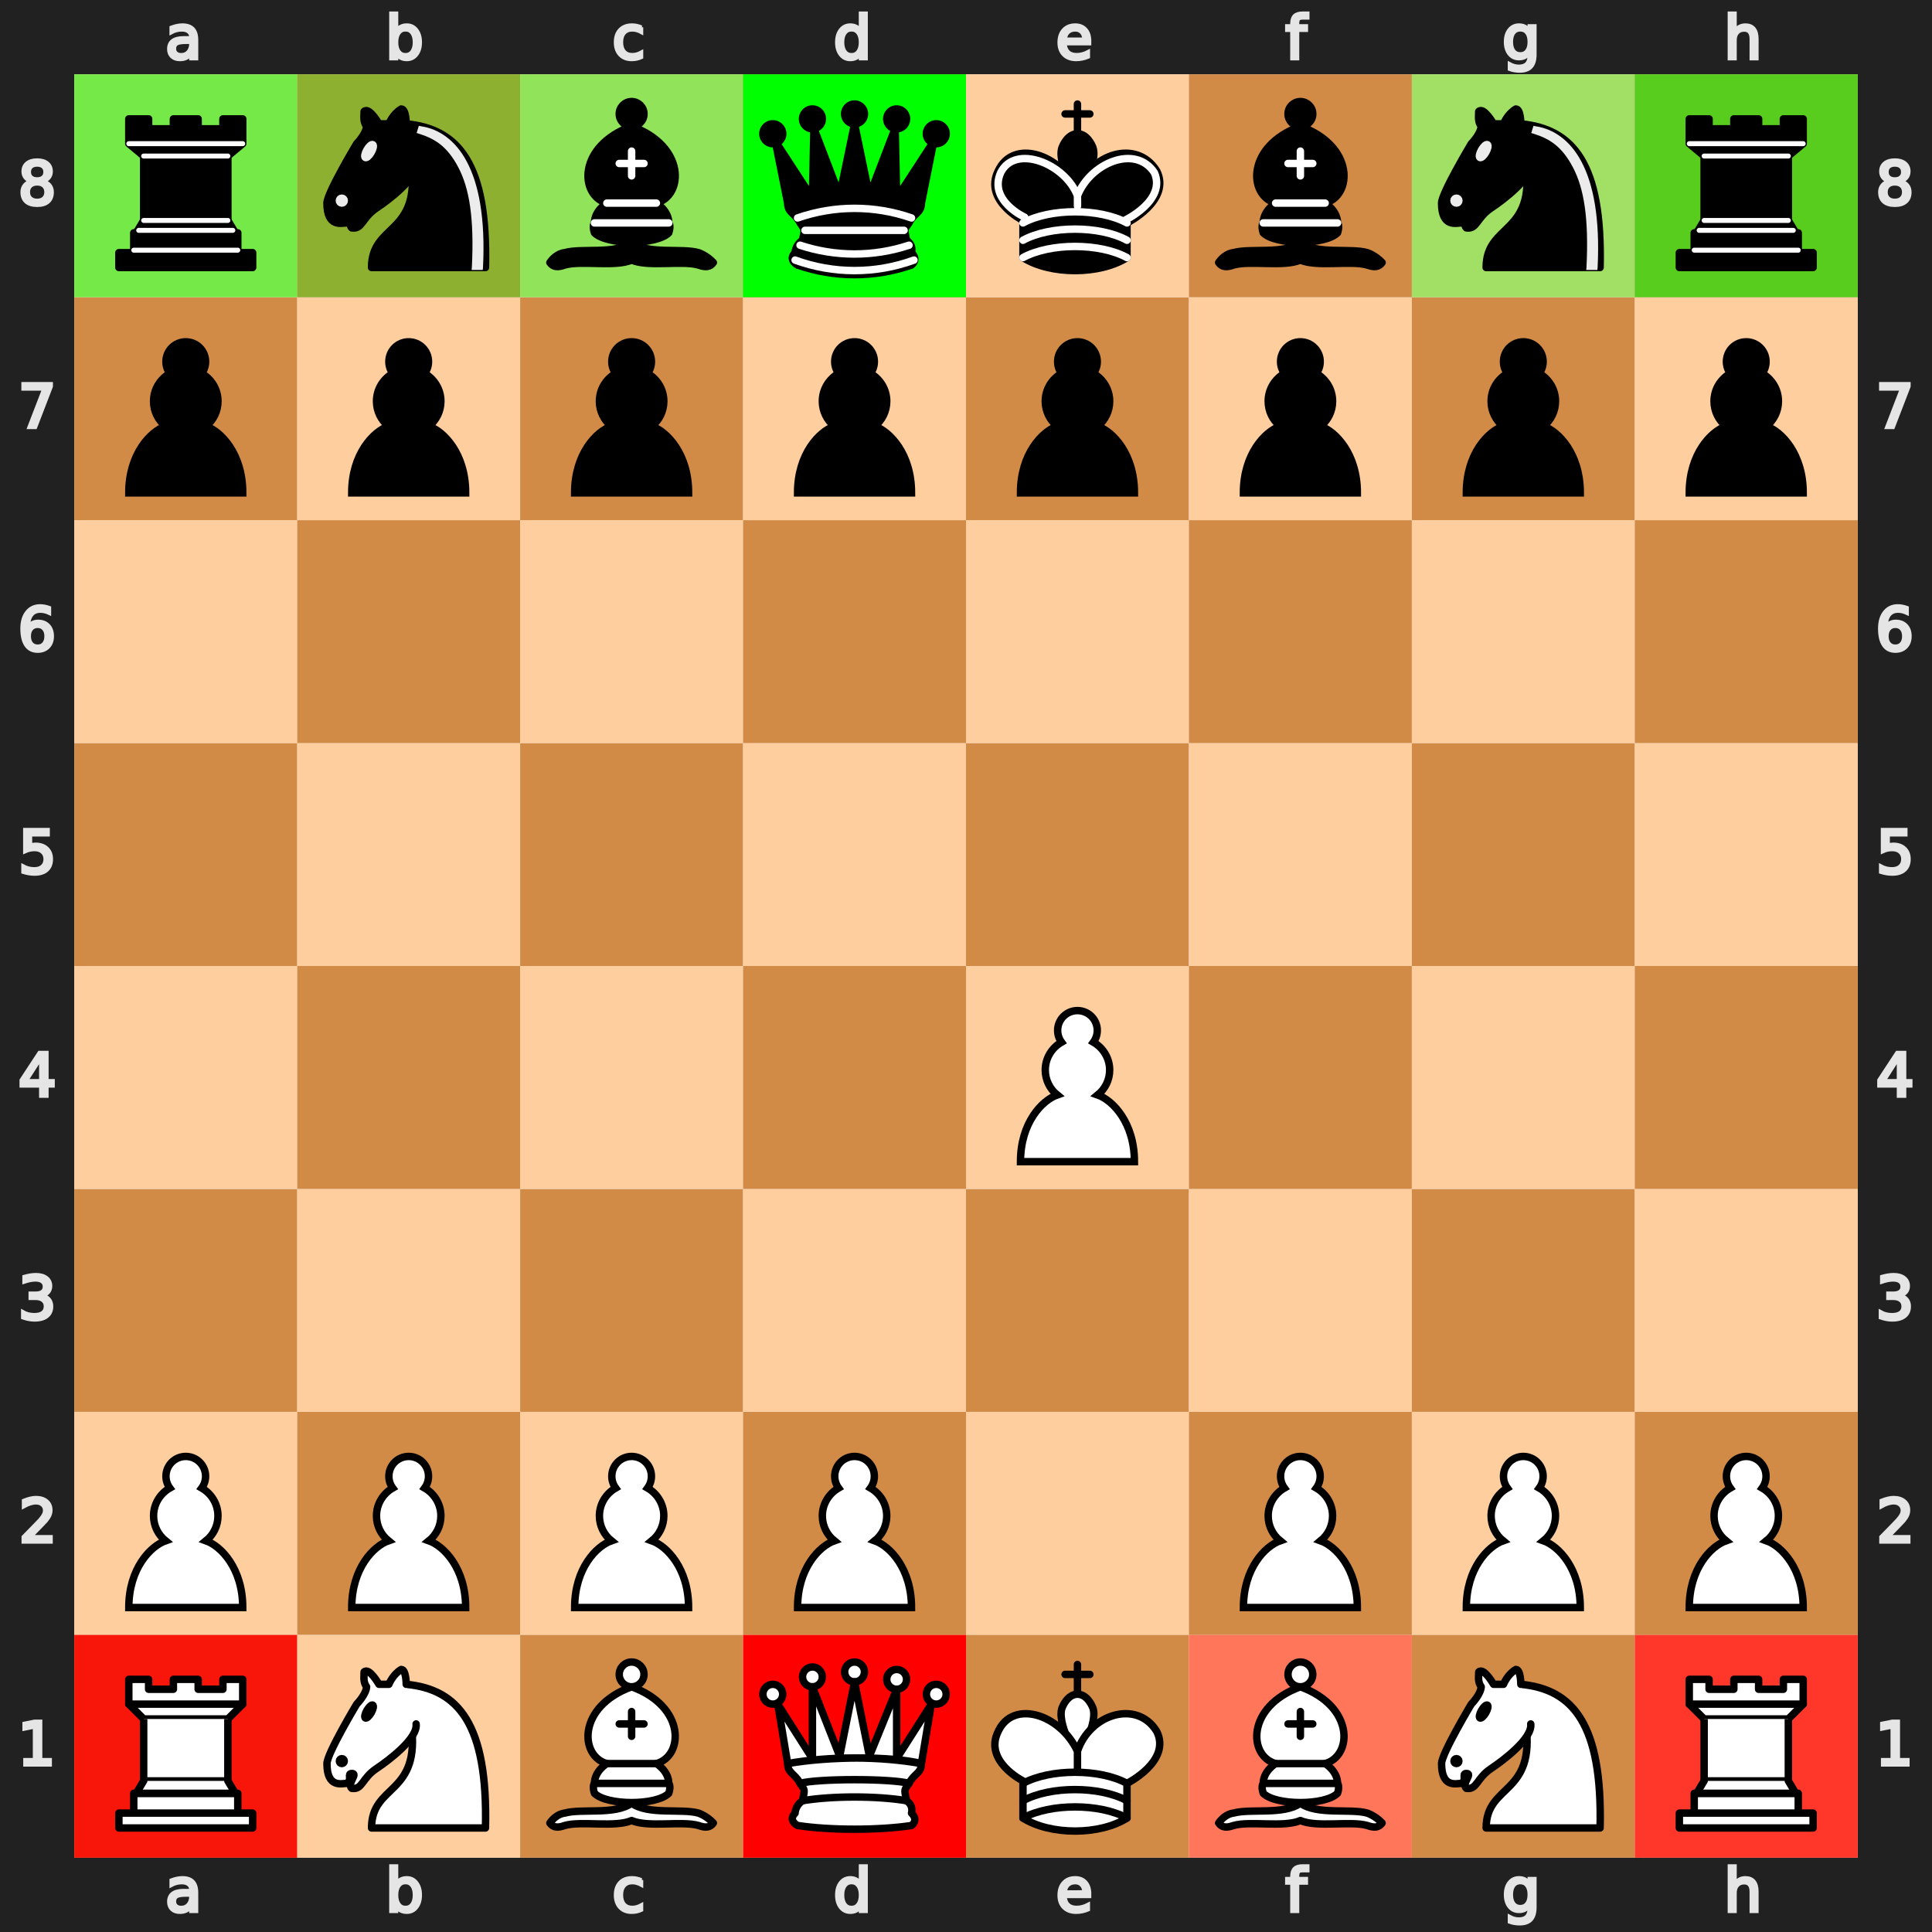
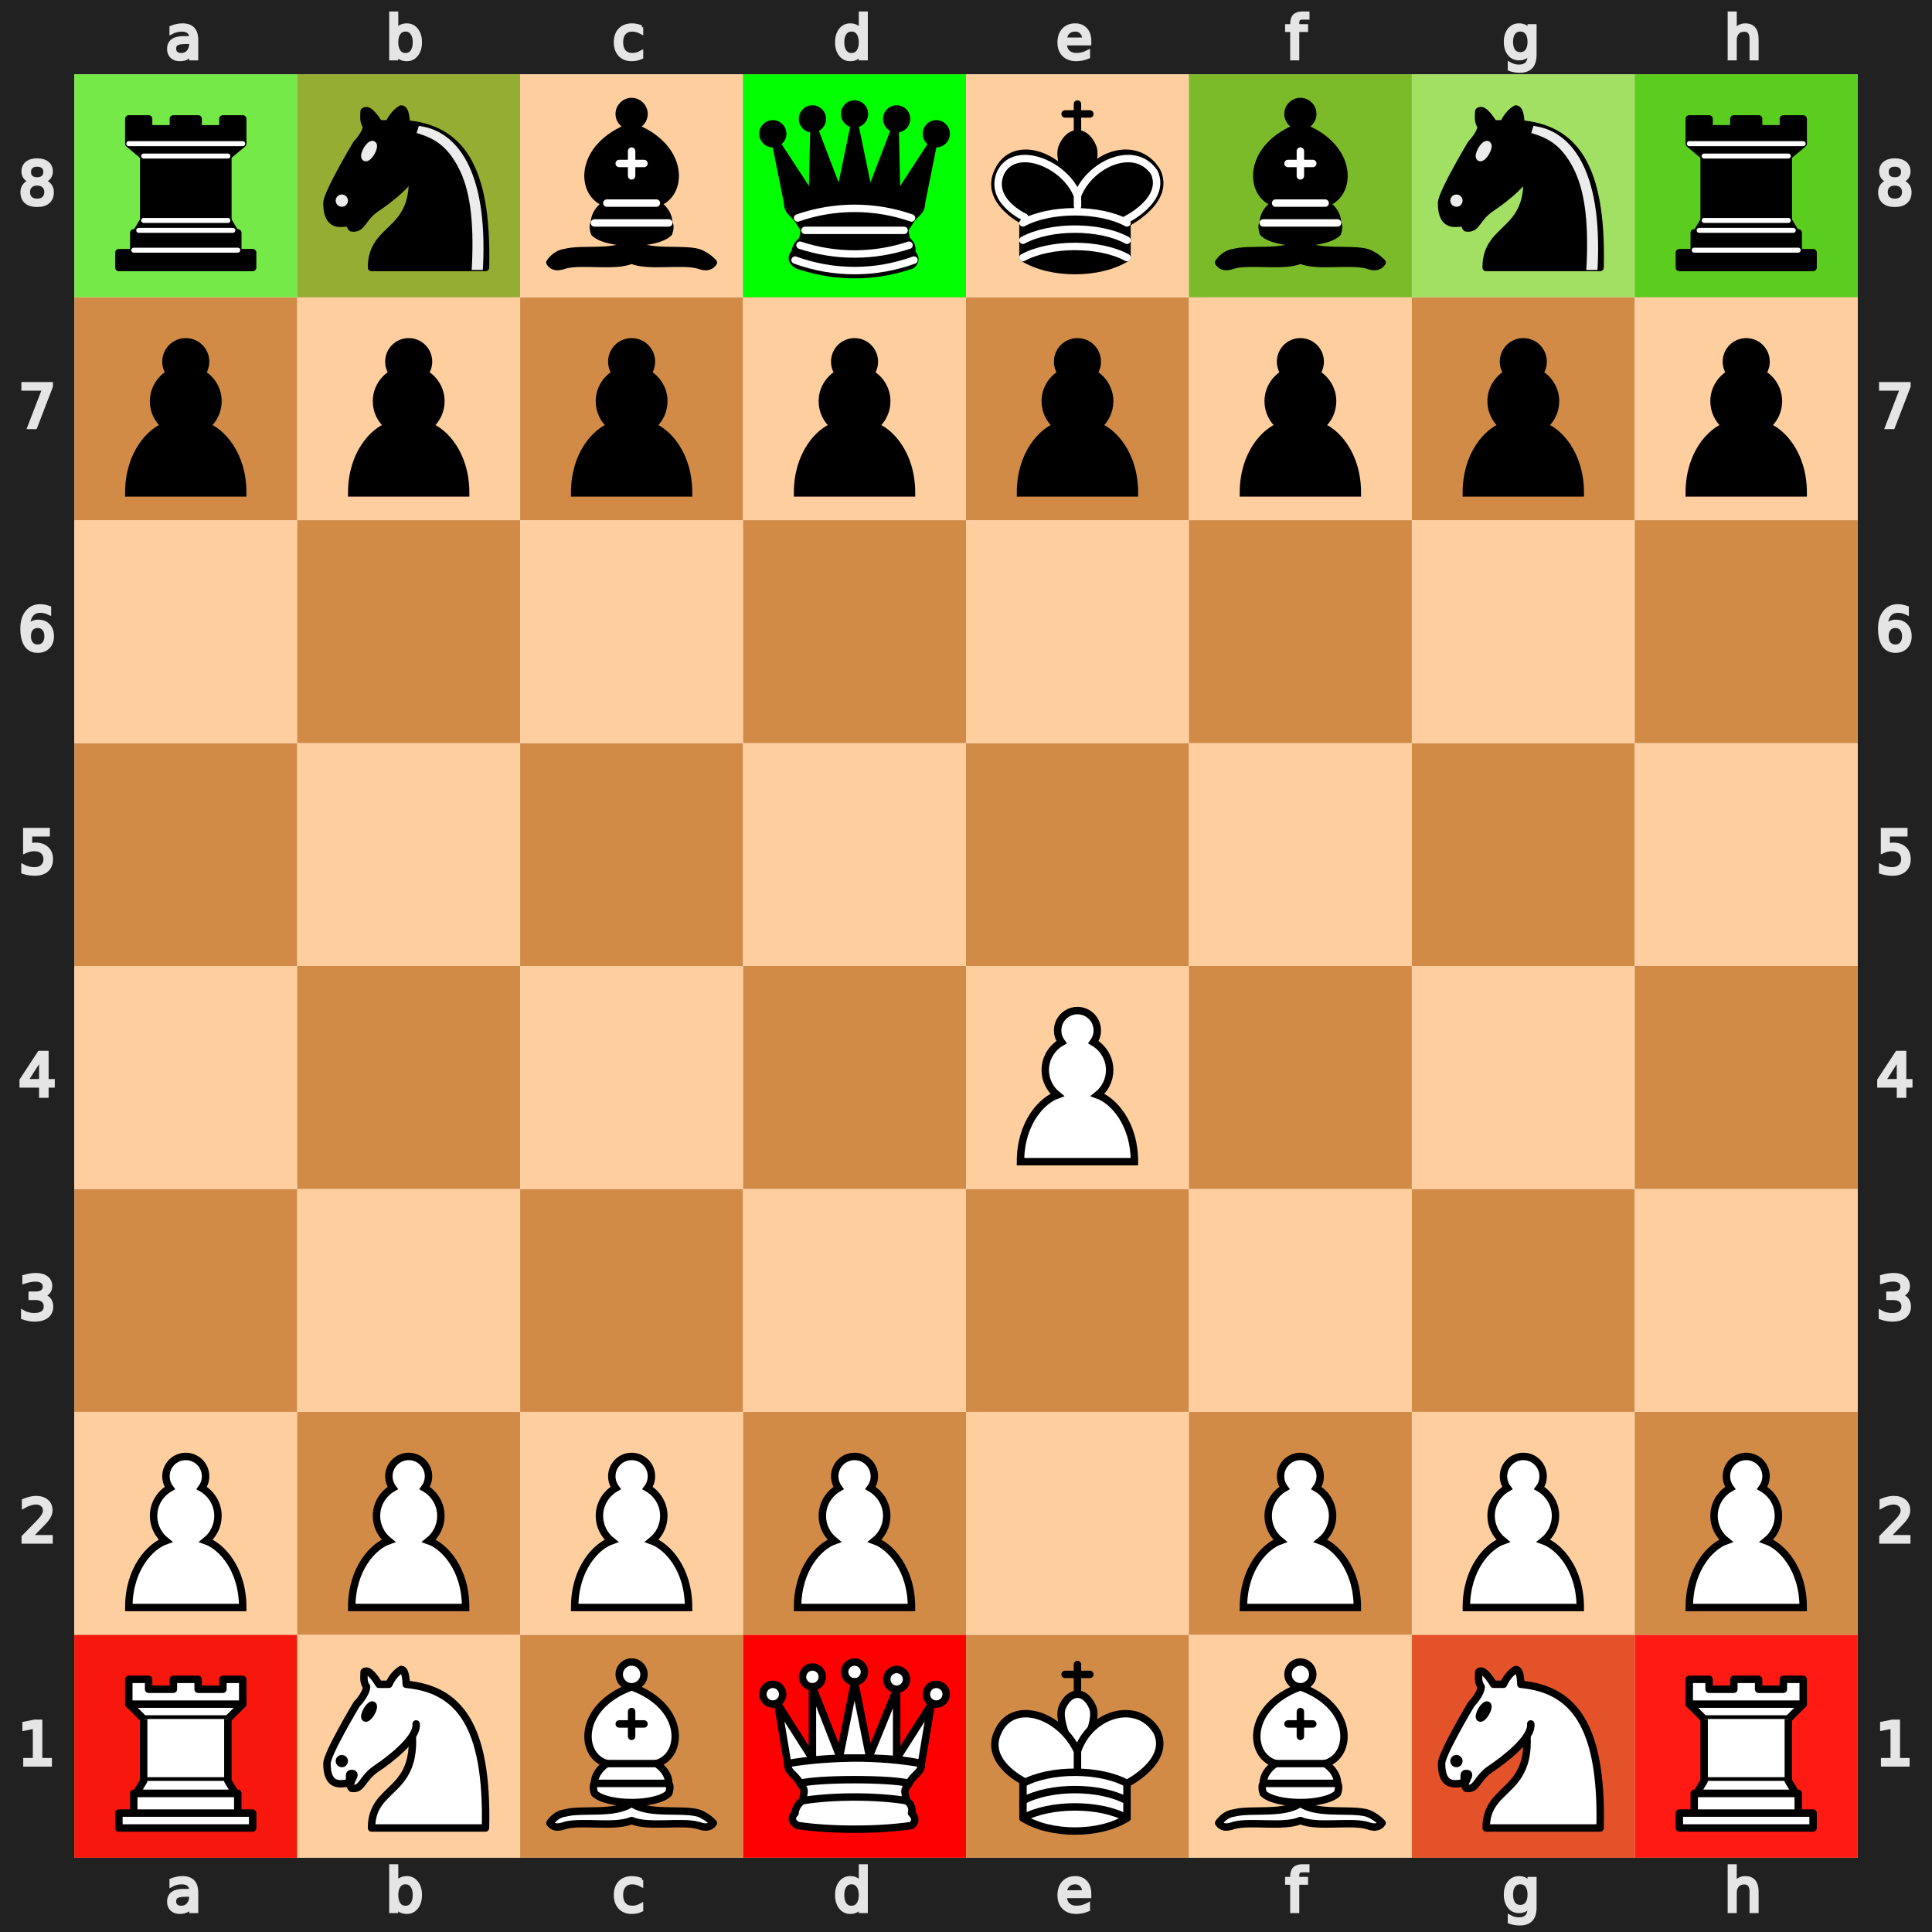
<svg xmlns="http://www.w3.org/2000/svg" xmlns:xlink="http://www.w3.org/1999/xlink" viewBox="0 0 390 390">
  <defs>
    <g id="white-pawn" class="white pawn">
      <path d="M22.5 9c-2.21 0-4 1.79-4 4 0 .89.29 1.71.78 2.38C17.33 16.5 16 18.59 16 21c0 2.03.94 3.84 2.41 5.03-3 1.06-7.41 5.55-7.41 13.47h23c0-7.92-4.41-12.41-7.41-13.47 1.47-1.19 2.41-3 2.41-5.03 0-2.41-1.33-4.5-3.28-5.62.49-.67.78-1.49.78-2.38 0-2.21-1.79-4-4-4z" fill="#fff" stroke="#000" stroke-width="1.5" stroke-linecap="round" />
    </g>
    <g id="white-knight" class="white knight" fill="none" fill-rule="evenodd" stroke="#000" stroke-width="1.5" stroke-linecap="round" stroke-linejoin="round">
      <path d="M 22,10 C 32.5,11 38.5,18 38,39 L 15,39 C 15,30 25,32.5 23,18" style="fill:#ffffff; stroke:#000000;" />
      <path d="M 24,18 C 24.38,20.91 18.45,25.37 16,27 C 13,29 13.18,31.34 11,31 C 9.958,30.06 12.41,27.96 11,28 C 10,28 11.19,29.23 10,30 C 9,30 5.997,31 6,26 C 6,24 12,14 12,14 C 12,14 13.89,12.1 14,10.5 C 13.27,9.506 13.5,8.5 13.5,7.5 C 14.5,6.5 16.5,10 16.5,10 L 18.5,10 C 18.5,10 19.28,8.008 21,7 C 22,7 22,10 22,10" style="fill:#ffffff; stroke:#000000;" />
      <path d="M 9.5 25.5 A 0.5 0.5 0 1 1 8.5,25.5 A 0.5 0.5 0 1 1 9.5 25.5 z" style="fill:#000000; stroke:#000000;" />
      <path d="M 15 15.5 A 0.5 1.5 0 1 1 14,15.5 A 0.5 1.5 0 1 1 15 15.5 z" transform="matrix(0.866,0.5,-0.5,0.866,9.693,-5.173)" style="fill:#000000; stroke:#000000;" />
    </g>
    <g id="white-bishop" class="white bishop" fill="none" fill-rule="evenodd" stroke="#000" stroke-width="1.5" stroke-linecap="round" stroke-linejoin="round">
      <g fill="#fff" stroke-linecap="butt">
        <path d="M9 36c3.39-.97 10.11.43 13.5-2 3.39 2.43 10.11 1.03 13.5 2 0 0 1.65.54 3 2-.68.97-1.65.99-3 .5-3.39-.97-10.11.46-13.5-1-3.39 1.46-10.11.03-13.5 1-1.354.49-2.323.47-3-.5 1.354-1.94 3-2 3-2zM15 32c2.5 2.5 12.5 2.5 15 0 .5-1.5 0-2 0-2 0-2.5-2.5-4-2.5-4 5.5-1.5 6-11.5-5-15.5-11 4-10.5 14-5 15.5 0 0-2.5 1.5-2.5 4 0 0-.5.5 0 2zM25 8a2.5 2.5 0 1 1-5 0 2.5 2.5 0 1 1 5 0z" />
      </g>
      <path d="M17.5 26h10M15 30h15m-7.5-14.5v5M20 18h5" stroke-linejoin="miter" />
    </g>
    <g id="white-rook" class="white rook" fill="#fff" fill-rule="evenodd" stroke="#000" stroke-width="1.5" stroke-linecap="round" stroke-linejoin="round">
      <path d="M9 39h27v-3H9v3zM12 36v-4h21v4H12zM11 14V9h4v2h5V9h5v2h5V9h4v5" stroke-linecap="butt" />
      <path d="M34 14l-3 3H14l-3-3" />
      <path d="M31 17v12.5H14V17" stroke-linecap="butt" stroke-linejoin="miter" />
      <path d="M31 29.5l1.5 2.5h-20l1.5-2.5" />
      <path d="M11 14h23" fill="none" stroke-linejoin="miter" />
    </g>
    <g id="white-queen" class="white queen" fill="#fff" fill-rule="evenodd" stroke="#000" stroke-width="1.5" stroke-linecap="round" stroke-linejoin="round">
      <path d="M8 12a2 2 0 1 1-4 0 2 2 0 1 1 4 0zM24.5 7.5a2 2 0 1 1-4 0 2 2 0 1 1 4 0zM41 12a2 2 0 1 1-4 0 2 2 0 1 1 4 0zM16 8.5a2 2 0 1 1-4 0 2 2 0 1 1 4 0zM33 9a2 2 0 1 1-4 0 2 2 0 1 1 4 0z" />
      <path d="M9 26c8.5-1.5 21-1.5 27 0l2-12-7 11V11l-5.5 13.5-3-15-3 15-5.5-14V25L7 14l2 12zM9 26c0 2 1.5 2 2.5 4 1 1.5 1 1 .5 3.5-1.5 1-1.5 2.5-1.5 2.5-1.5 1.5.5 2.5.5 2.5 6.5 1 16.5 1 23 0 0 0 1.5-1 0-2.5 0 0 .5-1.5-1-2.5-.5-2.5-.5-2 .5-3.5 1-2 2.5-2 2.5-4-8.5-1.5-18.5-1.5-27 0z" stroke-linecap="butt" />
      <path d="M11.5 30c3.5-1 18.5-1 22 0M12 33.5c6-1 15-1 21 0" fill="none" />
    </g>
    <g id="white-king" class="white king" fill="none" fill-rule="evenodd" stroke="#000" stroke-width="1.5" stroke-linecap="round" stroke-linejoin="round">
      <path d="M22.5 11.63V6M20 8h5" stroke-linejoin="miter" />
      <path d="M22.5 25s4.5-7.5 3-10.5c0 0-1-2.5-3-2.5s-3 2.5-3 2.5c-1.5 3 3 10.5 3 10.5" fill="#fff" stroke-linecap="butt" stroke-linejoin="miter" />
      <path d="M11.5 37c5.5 3.5 15.5 3.5 21 0v-7s9-4.5 6-10.5c-4-6.5-13.5-3.5-16 4V27v-3.5c-3.5-7.5-13-10.5-16-4-3 6 5 10 5 10V37z" fill="#fff" />
      <path d="M11.5 30c5.5-3 15.5-3 21 0m-21 3.5c5.5-3 15.5-3 21 0m-21 3.5c5.5-3 15.5-3 21 0" />
    </g>
    <g id="black-pawn" class="black pawn">
      <path d="M22.5 9c-2.21 0-4 1.79-4 4 0 .89.29 1.71.78 2.38C17.33 16.5 16 18.59 16 21c0 2.03.94 3.84 2.41 5.03-3 1.06-7.41 5.55-7.41 13.47h23c0-7.92-4.41-12.41-7.41-13.47 1.47-1.19 2.41-3 2.41-5.03 0-2.41-1.33-4.5-3.28-5.62.49-.67.78-1.49.78-2.38 0-2.21-1.79-4-4-4z" fill="#000" stroke="#000" stroke-width="1.5" stroke-linecap="round" />
    </g>
    <g id="black-knight" class="black knight" fill="none" fill-rule="evenodd" stroke="#000" stroke-width="1.5" stroke-linecap="round" stroke-linejoin="round">
      <path d="M 22,10 C 32.5,11 38.5,18 38,39 L 15,39 C 15,30 25,32.5 23,18" style="fill:#000000; stroke:#000000;" />
      <path d="M 24,18 C 24.38,20.91 18.45,25.37 16,27 C 13,29 13.18,31.34 11,31 C 9.958,30.06 12.41,27.96 11,28 C 10,28 11.19,29.23 10,30 C 9,30 5.997,31 6,26 C 6,24 12,14 12,14 C 12,14 13.89,12.1 14,10.5 C 13.27,9.506 13.5,8.5 13.5,7.5 C 14.5,6.5 16.5,10 16.5,10 L 18.5,10 C 18.5,10 19.28,8.008 21,7 C 22,7 22,10 22,10" style="fill:#000000; stroke:#000000;" />
      <path d="M 9.5 25.5 A 0.5 0.5 0 1 1 8.5,25.5 A 0.5 0.5 0 1 1 9.5 25.5 z" style="fill:#ececec; stroke:#ececec;" />
      <path d="M 15 15.5 A 0.5 1.5 0 1 1 14,15.5 A 0.5 1.5 0 1 1 15 15.5 z" transform="matrix(0.866,0.5,-0.5,0.866,9.693,-5.173)" style="fill:#ececec; stroke:#ececec;" />
      <path d="M 24.55,10.4 L 24.1,11.85 L 24.6,12 C 27.75,13 30.25,14.49 32.5,18.75 C 34.75,23.01 35.75,29.06 35.25,39 L 35.2,39.5 L 37.45,39.5 L 37.5,39 C 38,28.94 36.62,22.15 34.25,17.66 C 31.88,13.17 28.46,11.02 25.06,10.5 L 24.55,10.4 z " style="fill:#ececec; stroke:none;" />
    </g>
    <g id="black-bishop" class="black bishop" fill="none" fill-rule="evenodd" stroke="#000" stroke-width="1.5" stroke-linecap="round" stroke-linejoin="round">
      <path d="M9 36c3.39-.97 10.11.43 13.5-2 3.39 2.43 10.11 1.03 13.5 2 0 0 1.65.54 3 2-.68.97-1.65.99-3 .5-3.39-.97-10.11.46-13.5-1-3.39 1.46-10.11.03-13.5 1-1.354.49-2.323.47-3-.5 1.354-1.94 3-2 3-2zm6-4c2.5 2.5 12.5 2.5 15 0 .5-1.5 0-2 0-2 0-2.5-2.5-4-2.5-4 5.5-1.5 6-11.5-5-15.5-11 4-10.5 14-5 15.5 0 0-2.5 1.5-2.5 4 0 0-.5.5 0 2zM25 8a2.5 2.5 0 1 1-5 0 2.5 2.5 0 1 1 5 0z" fill="#000" stroke-linecap="butt" />
      <path d="M17.5 26h10M15 30h15m-7.5-14.5v5M20 18h5" stroke="#fff" stroke-linejoin="miter" />
    </g>
    <g id="black-rook" class="black rook" fill="#000" fill-rule="evenodd" stroke="#000" stroke-width="1.5" stroke-linecap="round" stroke-linejoin="round">
      <path d="M9 39h27v-3H9v3zM12.5 32l1.5-2.5h17l1.5 2.5h-20zM12 36v-4h21v4H12z" stroke-linecap="butt" />
      <path d="M14 29.5v-13h17v13H14z" stroke-linecap="butt" stroke-linejoin="miter" />
      <path d="M14 16.5L11 14h23l-3 2.5H14zM11 14V9h4v2h5V9h5v2h5V9h4v5H11z" stroke-linecap="butt" />
      <path d="M12 35.5h21M13 31.5h19M14 29.5h17M14 16.5h17M11 14h23" fill="none" stroke="#fff" stroke-width="1" stroke-linejoin="miter" />
    </g>
    <g id="black-queen" class="black queen" fill="#000" fill-rule="evenodd" stroke="#000" stroke-width="1.5" stroke-linecap="round" stroke-linejoin="round">
      <g fill="#000" stroke="none">
        <circle cx="6" cy="12" r="2.75" />
        <circle cx="14" cy="9" r="2.75" />
        <circle cx="22.5" cy="8" r="2.75" />
        <circle cx="31" cy="9" r="2.75" />
        <circle cx="39" cy="12" r="2.75" />
      </g>
      <path d="M9 26c8.5-1.5 21-1.5 27 0l2.5-12.5L31 25l-.3-14.1-5.2 13.6-3-14.5-3 14.5-5.2-13.6L14 25 6.5 13.5 9 26zM9 26c0 2 1.5 2 2.5 4 1 1.5 1 1 .5 3.5-1.5 1-1.5 2.5-1.5 2.5-1.5 1.5.5 2.5.5 2.5 6.5 1 16.5 1 23 0 0 0 1.5-1 0-2.5 0 0 .5-1.5-1-2.5-.5-2.5-.5-2 .5-3.5 1-2 2.5-2 2.5-4-8.5-1.5-18.5-1.5-27 0z" stroke-linecap="butt" />
      <path d="M11 38.5a35 35 1 0 0 23 0" fill="none" stroke-linecap="butt" />
      <path d="M11 29a35 35 1 0 1 23 0M12.5 31.5h20M11.5 34.5a35 35 1 0 0 22 0M10.5 37.5a35 35 1 0 0 24 0" fill="none" stroke="#fff" />
    </g>
    <g id="black-king" class="black king" fill="none" fill-rule="evenodd" stroke="#000" stroke-width="1.5" stroke-linecap="round" stroke-linejoin="round">
      <path d="M22.5 11.63V6" stroke-linejoin="miter" />
      <path d="M22.5 25s4.5-7.5 3-10.5c0 0-1-2.5-3-2.5s-3 2.5-3 2.5c-1.5 3 3 10.5 3 10.5" fill="#000" stroke-linecap="butt" stroke-linejoin="miter" />
      <path d="M11.5 37c5.5 3.5 15.5 3.5 21 0v-7s9-4.5 6-10.5c-4-6.5-13.5-3.5-16 4V27v-3.5c-3.5-7.5-13-10.5-16-4-3 6 5 10 5 10V37z" fill="#000" />
      <path d="M20 8h5" stroke-linejoin="miter" />
      <path d="M32 29.5s8.5-4 6.03-9.65C34.15 14 25 18 22.5 24.5l.01 2.1-.01-2.1C20 18 9.906 14 6.997 19.85c-2.497 5.65 4.853 9 4.853 9M11.5 30c5.5-3 15.5-3 21 0m-21 3.5c5.5-3 15.5-3 21 0m-21 3.5c5.5-3 15.5-3 21 0" stroke="#fff" />
    </g>
  </defs>
  <rect x="7.5" y="7.5" width="375" height="375" fill="none" stroke="#212121" stroke-width="15" />
  <g transform="translate(20, 1) scale(0.75, 0.75)" fill="#e5e5e5" stroke="#e5e5e5">
    <path d="M23.328 10.016q-1.742 0-2.414.398-.672.398-.672 1.36 0 .765.5 1.218.508.445 1.375.445 1.196 0 1.914-.843.727-.852.727-2.258v-.32zm2.867-.594v4.992h-1.437v-1.328q-.492.797-1.227 1.18-.734.375-1.797.375-1.343 0-2.14-.75-.79-.758-.79-2.024 0-1.476.985-2.226.992-.75 2.953-.75h2.016V8.75q0-.992-.656-1.531-.649-.547-1.829-.547-.75 0-1.46.18-.711.18-1.368.539V6.062q.79-.304 1.532-.453.742-.156 1.445-.156 1.898 0 2.836.984.937.985.937 2.985z" />
  </g>
  <g transform="translate(20, 375) scale(0.75, 0.75)" fill="#e5e5e5" stroke="#e5e5e5">
    <path d="M23.328 10.016q-1.742 0-2.414.398-.672.398-.672 1.36 0 .765.5 1.218.508.445 1.375.445 1.196 0 1.914-.843.727-.852.727-2.258v-.32zm2.867-.594v4.992h-1.437v-1.328q-.492.797-1.227 1.18-.734.375-1.797.375-1.343 0-2.14-.75-.79-.758-.79-2.024 0-1.476.985-2.226.992-.75 2.953-.75h2.016V8.75q0-.992-.656-1.531-.649-.547-1.829-.547-.75 0-1.46.18-.711.18-1.368.539V6.062q.79-.304 1.532-.453.742-.156 1.445-.156 1.898 0 2.836.984.937.985.937 2.985z" />
  </g>
  <g transform="translate(65, 1) scale(0.75, 0.75)" fill="#e5e5e5" stroke="#e5e5e5">
    <path d="M24.922 10.047q0-1.586-.656-2.485-.649-.906-1.79-.906-1.14 0-1.796.906-.649.899-.649 2.485 0 1.586.649 2.492.656.898 1.797.898 1.14 0 1.789-.898.656-.906.656-2.492zm-4.89-3.055q.452-.781 1.14-1.156.695-.383 1.656-.383 1.594 0 2.586 1.266 1 1.265 1 3.328 0 2.062-1 3.328-.992 1.266-2.586 1.266-.96 0-1.656-.375-.688-.383-1.14-1.164v1.312h-1.446V2.258h1.445z" />
  </g>
  <g transform="translate(65, 375) scale(0.75, 0.75)" fill="#e5e5e5" stroke="#e5e5e5">
    <path d="M24.922 10.047q0-1.586-.656-2.485-.649-.906-1.79-.906-1.14 0-1.796.906-.649.899-.649 2.485 0 1.586.649 2.492.656.898 1.797.898 1.14 0 1.789-.898.656-.906.656-2.492zm-4.89-3.055q.452-.781 1.14-1.156.695-.383 1.656-.383 1.594 0 2.586 1.266 1 1.265 1 3.328 0 2.062-1 3.328-.992 1.266-2.586 1.266-.96 0-1.656-.375-.688-.383-1.14-1.164v1.312h-1.446V2.258h1.445z" />
  </g>
  <g transform="translate(110, 1) scale(0.75, 0.75)" fill="#e5e5e5" stroke="#e5e5e5">
    <path d="M25.96 6v1.344q-.608-.336-1.226-.5-.609-.172-1.234-.172-1.398 0-2.172.89-.773.883-.773 2.485 0 1.601.773 2.492.774.883 2.172.883.625 0 1.234-.164.618-.172 1.227-.508v1.328q-.602.281-1.25.422-.64.14-1.367.14-1.977 0-3.14-1.242-1.165-1.242-1.165-3.351 0-2.14 1.172-3.367 1.18-1.227 3.227-1.227.664 0 1.296.14.633.134 1.227.407z" />
  </g>
  <g transform="translate(110, 375) scale(0.75, 0.75)" fill="#e5e5e5" stroke="#e5e5e5">
    <path d="M25.96 6v1.344q-.608-.336-1.226-.5-.609-.172-1.234-.172-1.398 0-2.172.89-.773.883-.773 2.485 0 1.601.773 2.492.774.883 2.172.883.625 0 1.234-.164.618-.172 1.227-.508v1.328q-.602.281-1.25.422-.64.14-1.367.14-1.977 0-3.14-1.242-1.165-1.242-1.165-3.351 0-2.14 1.172-3.367 1.18-1.227 3.227-1.227.664 0 1.296.14.633.134 1.227.407z" />
  </g>
  <g transform="translate(155, 1) scale(0.75, 0.75)" fill="#e5e5e5" stroke="#e5e5e5">
    <path d="M24.973 6.992V2.258h1.437v12.156h-1.437v-1.312q-.453.78-1.149 1.164-.687.375-1.656.375-1.586 0-2.586-1.266-.992-1.266-.992-3.328 0-2.063.992-3.328 1-1.266 2.586-1.266.969 0 1.656.383.696.375 1.149 1.156zm-4.899 3.055q0 1.586.649 2.492.656.898 1.797.898 1.14 0 1.796-.898.657-.906.657-2.492 0-1.586-.657-2.485-.656-.906-1.796-.906-1.141 0-1.797.906-.649.899-.649 2.485z" />
  </g>
  <g transform="translate(155, 375) scale(0.75, 0.75)" fill="#e5e5e5" stroke="#e5e5e5">
    <path d="M24.973 6.992V2.258h1.437v12.156h-1.437v-1.312q-.453.78-1.149 1.164-.687.375-1.656.375-1.586 0-2.586-1.266-.992-1.266-.992-3.328 0-2.063.992-3.328 1-1.266 2.586-1.266.969 0 1.656.383.696.375 1.149 1.156zm-4.899 3.055q0 1.586.649 2.492.656.898 1.797.898 1.14 0 1.796-.898.657-.906.657-2.492 0-1.586-.657-2.485-.656-.906-1.796-.906-1.141 0-1.797.906-.649.899-.649 2.485z" />
  </g>
  <g transform="translate(200, 1) scale(0.75, 0.75)" fill="#e5e5e5" stroke="#e5e5e5">
    <path d="M26.555 9.68v.703h-6.61q.094 1.484.89 2.265.806.774 2.235.774.828 0 1.602-.203.781-.203 1.547-.61v1.36q-.774.328-1.586.5-.813.172-1.649.172-2.093 0-3.32-1.22-1.219-1.218-1.219-3.296 0-2.148 1.157-3.406 1.164-1.266 3.132-1.266 1.766 0 2.79 1.14 1.03 1.134 1.03 3.087zm-1.438-.422q-.015-1.18-.664-1.883-.64-.703-1.703-.703-1.203 0-1.93.68-.718.68-.828 1.914z" />
  </g>
  <g transform="translate(200, 375) scale(0.75, 0.75)" fill="#e5e5e5" stroke="#e5e5e5">
    <path d="M26.555 9.68v.703h-6.61q.094 1.484.89 2.265.806.774 2.235.774.828 0 1.602-.203.781-.203 1.547-.61v1.36q-.774.328-1.586.5-.813.172-1.649.172-2.093 0-3.32-1.22-1.219-1.218-1.219-3.296 0-2.148 1.157-3.406 1.164-1.266 3.132-1.266 1.766 0 2.79 1.14 1.03 1.134 1.03 3.087zm-1.438-.422q-.015-1.18-.664-1.883-.64-.703-1.703-.703-1.203 0-1.93.68-.718.68-.828 1.914z" />
  </g>
  <g transform="translate(245, 1) scale(0.75, 0.75)" fill="#e5e5e5" stroke="#e5e5e5">
    <path d="M25.285 2.258v1.195H23.91q-.773 0-1.078.313-.297.312-.297 1.125v.773h2.367v1.117h-2.367v7.633H21.09V6.781h-1.375V5.664h1.375v-.61q0-1.46.68-2.124.68-.672 2.156-.672z" />
  </g>
  <g transform="translate(245, 375) scale(0.75, 0.75)" fill="#e5e5e5" stroke="#e5e5e5">
    <path d="M25.285 2.258v1.195H23.91q-.773 0-1.078.313-.297.312-.297 1.125v.773h2.367v1.117h-2.367v7.633H21.09V6.781h-1.375V5.664h1.375v-.61q0-1.46.68-2.124.68-.672 2.156-.672z" />
  </g>
  <g transform="translate(290, 1) scale(0.75, 0.75)" fill="#e5e5e5" stroke="#e5e5e5">
    <path d="M24.973 9.937q0-1.562-.649-2.421-.64-.86-1.804-.86-1.157 0-1.805.86-.64.859-.64 2.421 0 1.555.64 2.415.648.859 1.805.859 1.164 0 1.804-.86.649-.859.649-2.414zm1.437 3.391q0 2.234-.992 3.32-.992 1.094-3.04 1.094-.757 0-1.429-.117-.672-.11-1.304-.344v-1.398q.632.344 1.25.508.617.164 1.257.164 1.414 0 2.118-.743.703-.734.703-2.226v-.711q-.446.773-1.141 1.156-.695.383-1.664.383-1.61 0-2.594-1.227-.984-1.226-.984-3.25 0-2.03.984-3.257.985-1.227 2.594-1.227.969 0 1.664.383t1.14 1.156V5.664h1.438z" />
  </g>
  <g transform="translate(290, 375) scale(0.75, 0.75)" fill="#e5e5e5" stroke="#e5e5e5">
    <path d="M24.973 9.937q0-1.562-.649-2.421-.64-.86-1.804-.86-1.157 0-1.805.86-.64.859-.64 2.421 0 1.555.64 2.415.648.859 1.805.859 1.164 0 1.804-.86.649-.859.649-2.414zm1.437 3.391q0 2.234-.992 3.32-.992 1.094-3.04 1.094-.757 0-1.429-.117-.672-.11-1.304-.344v-1.398q.632.344 1.25.508.617.164 1.257.164 1.414 0 2.118-.743.703-.734.703-2.226v-.711q-.446.773-1.141 1.156-.695.383-1.664.383-1.61 0-2.594-1.227-.984-1.226-.984-3.25 0-2.03.984-3.257.985-1.227 2.594-1.227.969 0 1.664.383t1.14 1.156V5.664h1.438z" />
  </g>
  <g transform="translate(335, 1) scale(0.75, 0.75)" fill="#e5e5e5" stroke="#e5e5e5">
    <path d="M26.164 9.133v5.281h-1.437V9.18q0-1.243-.485-1.86-.484-.617-1.453-.617-1.164 0-1.836.742-.672.742-.672 2.024v4.945h-1.445V2.258h1.445v4.765q.516-.789 1.211-1.18.703-.39 1.617-.39 1.508 0 2.282.938.773.93.773 2.742z" />
  </g>
  <g transform="translate(335, 375) scale(0.75, 0.75)" fill="#e5e5e5" stroke="#e5e5e5">
    <path d="M26.164 9.133v5.281h-1.437V9.18q0-1.243-.485-1.86-.484-.617-1.453-.617-1.164 0-1.836.742-.672.742-.672 2.024v4.945h-1.445V2.258h1.445v4.765q.516-.789 1.211-1.18.703-.39 1.617-.39 1.508 0 2.282.938.773.93.773 2.742z" />
  </g>
  <g transform="translate(0, 335) scale(0.75, 0.75)" fill="#e5e5e5" stroke="#e5e5e5">
    <path d="M6.754 26.996h2.578v-8.898l-2.805.562v-1.437l2.79-.563h1.578v10.336h2.578v1.328h-6.72z" />
  </g>
  <g transform="translate(375, 335) scale(0.75, 0.75)" fill="#e5e5e5" stroke="#e5e5e5">
    <path d="M6.754 26.996h2.578v-8.898l-2.805.562v-1.437l2.79-.563h1.578v10.336h2.578v1.328h-6.72z" />
  </g>
  <g transform="translate(0, 290) scale(0.75, 0.75)" fill="#e5e5e5" stroke="#e5e5e5">
    <path d="M8.195 26.996h5.508v1.328H6.297v-1.328q.898-.93 2.445-2.492 1.555-1.57 1.953-2.024.758-.851 1.055-1.437.305-.594.305-1.164 0-.93-.657-1.516-.648-.586-1.695-.586-.742 0-1.57.258-.82.258-1.758.781v-1.593q.953-.383 1.781-.578.828-.196 1.516-.196 1.812 0 2.89.906 1.079.907 1.079 2.422 0 .72-.274 1.368-.265.64-.976 1.515-.196.227-1.243 1.313-1.046 1.078-2.953 3.023z" />
  </g>
  <g transform="translate(375, 290) scale(0.75, 0.75)" fill="#e5e5e5" stroke="#e5e5e5">
    <path d="M8.195 26.996h5.508v1.328H6.297v-1.328q.898-.93 2.445-2.492 1.555-1.57 1.953-2.024.758-.851 1.055-1.437.305-.594.305-1.164 0-.93-.657-1.516-.648-.586-1.695-.586-.742 0-1.57.258-.82.258-1.758.781v-1.593q.953-.383 1.781-.578.828-.196 1.516-.196 1.812 0 2.89.906 1.079.907 1.079 2.422 0 .72-.274 1.368-.265.64-.976 1.515-.196.227-1.243 1.313-1.046 1.078-2.953 3.023z" />
  </g>
  <g transform="translate(0, 245) scale(0.75, 0.75)" fill="#e5e5e5" stroke="#e5e5e5">
    <path d="M11.434 22.035q1.132.242 1.765 1.008.64.766.64 1.89 0 1.727-1.187 2.672-1.187.946-3.375.946-.734 0-1.515-.149-.774-.14-1.602-.43V26.45q.656.383 1.438.578.78.196 1.632.196 1.485 0 2.258-.586.782-.586.782-1.703 0-1.032-.727-1.61-.719-.586-2.008-.586h-1.36v-1.297h1.423q1.164 0 1.78-.46.618-.47.618-1.344 0-.899-.64-1.375-.633-.485-1.82-.485-.65 0-1.391.141-.743.14-1.633.437V16.95q.898-.25 1.68-.375.788-.125 1.484-.125 1.797 0 2.844.82 1.046.813 1.046 2.204 0 .968-.554 1.64-.555.664-1.578.922z" />
  </g>
  <g transform="translate(375, 245) scale(0.75, 0.75)" fill="#e5e5e5" stroke="#e5e5e5">
    <path d="M11.434 22.035q1.132.242 1.765 1.008.64.766.64 1.89 0 1.727-1.187 2.672-1.187.946-3.375.946-.734 0-1.515-.149-.774-.14-1.602-.43V26.45q.656.383 1.438.578.78.196 1.632.196 1.485 0 2.258-.586.782-.586.782-1.703 0-1.032-.727-1.61-.719-.586-2.008-.586h-1.36v-1.297h1.423q1.164 0 1.78-.46.618-.47.618-1.344 0-.899-.64-1.375-.633-.485-1.82-.485-.65 0-1.391.141-.743.14-1.633.437V16.95q.898-.25 1.68-.375.788-.125 1.484-.125 1.797 0 2.844.82 1.046.813 1.046 2.204 0 .968-.554 1.64-.555.664-1.578.922z" />
  </g>
  <g transform="translate(0, 200) scale(0.75, 0.75)" fill="#e5e5e5" stroke="#e5e5e5">
    <path d="M11.016 18.035L7.03 24.262h3.985zm-.414-1.375h1.984v7.602h1.664v1.312h-1.664v2.75h-1.57v-2.75H5.75v-1.523z" />
  </g>
  <g transform="translate(375, 200) scale(0.75, 0.75)" fill="#e5e5e5" stroke="#e5e5e5">
    <path d="M11.016 18.035L7.03 24.262h3.985zm-.414-1.375h1.984v7.602h1.664v1.312h-1.664v2.75h-1.57v-2.75H5.75v-1.523z" />
  </g>
  <g transform="translate(0, 155) scale(0.75, 0.75)" fill="#e5e5e5" stroke="#e5e5e5">
    <path d="M6.719 16.66h6.195v1.328h-4.75v2.86q.344-.118.688-.172.343-.063.687-.063 1.953 0 3.094 1.07 1.14 1.07 1.14 2.899 0 1.883-1.171 2.93-1.172 1.039-3.305 1.039-.735 0-1.5-.125-.758-.125-1.57-.375v-1.586q.703.383 1.453.57.75.188 1.586.188 1.351 0 2.14-.711.79-.711.79-1.93 0-1.219-.79-1.93-.789-.71-2.14-.71-.633 0-1.266.14-.625.14-1.281.438z" />
  </g>
  <g transform="translate(375, 155) scale(0.75, 0.75)" fill="#e5e5e5" stroke="#e5e5e5">
    <path d="M6.719 16.66h6.195v1.328h-4.75v2.86q.344-.118.688-.172.343-.063.687-.063 1.953 0 3.094 1.07 1.14 1.07 1.14 2.899 0 1.883-1.171 2.93-1.172 1.039-3.305 1.039-.735 0-1.5-.125-.758-.125-1.57-.375v-1.586q.703.383 1.453.57.75.188 1.586.188 1.351 0 2.14-.711.79-.711.79-1.93 0-1.219-.79-1.93-.789-.71-2.14-.71-.633 0-1.266.14-.625.14-1.281.438z" />
  </g>
  <g transform="translate(0, 110) scale(0.75, 0.75)" fill="#e5e5e5" stroke="#e5e5e5">
    <path d="M10.137 21.863q-1.063 0-1.688.727-.617.726-.617 1.992 0 1.258.617 1.992.625.727 1.688.727 1.062 0 1.68-.727.624-.734.624-1.992 0-1.266-.625-1.992-.617-.727-1.68-.727zm3.133-4.945v1.437q-.594-.28-1.204-.43-.601-.148-1.195-.148-1.562 0-2.39 1.055-.82 1.055-.938 3.188.46-.68 1.156-1.04.696-.367 1.531-.367 1.758 0 2.774 1.07 1.023 1.063 1.023 2.899 0 1.797-1.062 2.883-1.063 1.086-2.828 1.086-2.024 0-3.094-1.547-1.07-1.555-1.07-4.5 0-2.766 1.312-4.406 1.313-1.649 3.524-1.649.593 0 1.195.117.61.118 1.266.352z" />
  </g>
  <g transform="translate(375, 110) scale(0.75, 0.75)" fill="#e5e5e5" stroke="#e5e5e5">
    <path d="M10.137 21.863q-1.063 0-1.688.727-.617.726-.617 1.992 0 1.258.617 1.992.625.727 1.688.727 1.062 0 1.68-.727.624-.734.624-1.992 0-1.266-.625-1.992-.617-.727-1.68-.727zm3.133-4.945v1.437q-.594-.28-1.204-.43-.601-.148-1.195-.148-1.562 0-2.39 1.055-.82 1.055-.938 3.188.46-.68 1.156-1.04.696-.367 1.531-.367 1.758 0 2.774 1.07 1.023 1.063 1.023 2.899 0 1.797-1.062 2.883-1.063 1.086-2.828 1.086-2.024 0-3.094-1.547-1.07-1.555-1.07-4.5 0-2.766 1.312-4.406 1.313-1.649 3.524-1.649.593 0 1.195.117.61.118 1.266.352z" />
  </g>
  <g transform="translate(0, 65) scale(0.75, 0.75)" fill="#e5e5e5" stroke="#e5e5e5">
    <path d="M6.25 16.66h7.5v.672L9.516 28.324H7.867l3.985-10.336H6.25z" />
  </g>
  <g transform="translate(375, 65) scale(0.75, 0.75)" fill="#e5e5e5" stroke="#e5e5e5">
    <path d="M6.25 16.66h7.5v.672L9.516 28.324H7.867l3.985-10.336H6.25z" />
  </g>
  <g transform="translate(0, 20) scale(0.75, 0.75)" fill="#e5e5e5" stroke="#e5e5e5">
    <path d="M10 22.785q-1.125 0-1.773.602-.641.601-.641 1.656t.64 1.656q.649.602 1.774.602t1.773-.602q.649-.61.649-1.656 0-1.055-.649-1.656-.64-.602-1.773-.602zm-1.578-.672q-1.016-.25-1.586-.945-.563-.695-.563-1.695 0-1.399.993-2.211 1-.813 2.734-.813 1.742 0 2.734.813.993.812.993 2.21 0 1-.57 1.696-.563.695-1.571.945 1.14.266 1.773 1.04.641.773.641 1.89 0 1.695-1.04 2.602-1.03.906-2.96.906t-2.969-.906Q6 26.738 6 25.043q0-1.117.64-1.89.641-.774 1.782-1.04zm-.578-2.492q0 .906.562 1.414.57.508 1.594.508 1.016 0 1.586-.508.578-.508.578-1.414 0-.906-.578-1.414-.57-.508-1.586-.508-1.023 0-1.594.508-.562.508-.562 1.414z" />
  </g>
  <g transform="translate(375, 20) scale(0.75, 0.75)" fill="#e5e5e5" stroke="#e5e5e5">
    <path d="M10 22.785q-1.125 0-1.773.602-.641.601-.641 1.656t.64 1.656q.649.602 1.774.602t1.773-.602q.649-.61.649-1.656 0-1.055-.649-1.656-.64-.602-1.773-.602zm-1.578-.672q-1.016-.25-1.586-.945-.563-.695-.563-1.695 0-1.399.993-2.211 1-.813 2.734-.813 1.742 0 2.734.813.993.812.993 2.21 0 1-.57 1.696-.563.695-1.571.945 1.14.266 1.773 1.04.641.773.641 1.89 0 1.695-1.04 2.602-1.03.906-2.96.906t-2.969-.906Q6 26.738 6 25.043q0-1.117.64-1.89.641-.774 1.782-1.04zm-.578-2.492q0 .906.562 1.414.57.508 1.594.508 1.016 0 1.586-.508.578-.508.578-1.414 0-.906-.578-1.414-.57-.508-1.586-.508-1.023 0-1.594.508-.562.508-.562 1.414z" />
  </g>
  <rect x="15" y="330" width="45" height="45" class="square dark a1" stroke="none" fill="#d18b47" />
-   <rect x="15" y="330" width="45" height="45" stroke="none" fill="rgba(255, 0, 0, 0.841)" />
+   <rect x="15" y="330" width="45" height="45" stroke="none" fill="rgba(255, 0, 0, 0.835)" />
  <rect x="60" y="330" width="45" height="45" class="square light b1" stroke="none" fill="#ffce9e" />
  <rect x="60" y="330" width="45" height="45" stroke="none" fill="rgba(255, 0, 0, 0.0)" />
  <rect x="105" y="330" width="45" height="45" class="square dark c1" stroke="none" fill="#d18b47" />
  <rect x="105" y="330" width="45" height="45" stroke="none" fill="rgba(255, 0, 0, 0.0)" />
  <rect x="150" y="330" width="45" height="45" class="square light d1" stroke="none" fill="#ffce9e" />
  <rect x="150" y="330" width="45" height="45" stroke="none" fill="rgba(255, 0, 0, 1.0)" />
  <rect x="195" y="330" width="45" height="45" class="square dark e1" stroke="none" fill="#d18b47" />
  <rect x="195" y="330" width="45" height="45" stroke="none" fill="rgba(255, 0, 0, 0.0)" />
  <rect x="240" y="330" width="45" height="45" class="square light f1" stroke="none" fill="#ffce9e" />
-   <rect x="240" y="330" width="45" height="45" stroke="none" fill="rgba(255, 0, 0, 0.428)" />
+   <rect x="240" y="330" width="45" height="45" stroke="none" fill="rgba(255, 0, 0, 0.0)" />
  <rect x="285" y="330" width="45" height="45" class="square dark g1" stroke="none" fill="#d18b47" />
-   <rect x="285" y="330" width="45" height="45" stroke="none" fill="rgba(255, 0, 0, 0.0)" />
+   <rect x="285" y="330" width="45" height="45" stroke="none" fill="rgba(255, 0, 0, 0.407)" />
  <rect x="330" y="330" width="45" height="45" class="square light h1" stroke="none" fill="#ffce9e" />
-   <rect x="330" y="330" width="45" height="45" stroke="none" fill="rgba(255, 0, 0, 0.734)" />
+   <rect x="330" y="330" width="45" height="45" stroke="none" fill="rgba(255, 0, 0, 0.869)" />
  <rect x="15" y="285" width="45" height="45" class="square light a2" stroke="none" fill="#ffce9e" />
  <rect x="15" y="285" width="45" height="45" stroke="none" fill="rgba(255, 0, 0, 0.0)" />
  <rect x="60" y="285" width="45" height="45" class="square dark b2" stroke="none" fill="#d18b47" />
  <rect x="60" y="285" width="45" height="45" stroke="none" fill="rgba(255, 0, 0, 0.0)" />
  <rect x="105" y="285" width="45" height="45" class="square light c2" stroke="none" fill="#ffce9e" />
  <rect x="105" y="285" width="45" height="45" stroke="none" fill="rgba(255, 0, 0, 0.0)" />
  <rect x="150" y="285" width="45" height="45" class="square dark d2" stroke="none" fill="#d18b47" />
  <rect x="150" y="285" width="45" height="45" stroke="none" fill="rgba(255, 0, 0, 0.0)" />
  <rect x="195" y="285" width="45" height="45" class="square light e2" stroke="none" fill="#ffce9e" />
  <rect x="195" y="285" width="45" height="45" stroke="none" fill="rgba(255, 0, 0, 0.0)" />
  <rect x="240" y="285" width="45" height="45" class="square dark f2" stroke="none" fill="#d18b47" />
  <rect x="240" y="285" width="45" height="45" stroke="none" fill="rgba(255, 0, 0, 0.0)" />
  <rect x="285" y="285" width="45" height="45" class="square light g2" stroke="none" fill="#ffce9e" />
  <rect x="285" y="285" width="45" height="45" stroke="none" fill="rgba(255, 0, 0, 0.0)" />
  <rect x="330" y="285" width="45" height="45" class="square dark h2" stroke="none" fill="#d18b47" />
  <rect x="330" y="285" width="45" height="45" stroke="none" fill="rgba(255, 0, 0, 0.0)" />
  <rect x="15" y="240" width="45" height="45" class="square dark a3" stroke="none" fill="#d18b47" />
  <rect x="15" y="240" width="45" height="45" stroke="none" fill="rgba(255, 0, 0, 0.0)" />
  <rect x="60" y="240" width="45" height="45" class="square light b3" stroke="none" fill="#ffce9e" />
  <rect x="60" y="240" width="45" height="45" stroke="none" fill="rgba(255, 0, 0, 0.0)" />
  <rect x="105" y="240" width="45" height="45" class="square dark c3" stroke="none" fill="#d18b47" />
  <rect x="105" y="240" width="45" height="45" stroke="none" fill="rgba(255, 0, 0, 0.0)" />
  <rect x="150" y="240" width="45" height="45" class="square light d3" stroke="none" fill="#ffce9e" />
  <rect x="150" y="240" width="45" height="45" stroke="none" fill="rgba(255, 0, 0, 0.0)" />
  <rect x="195" y="240" width="45" height="45" class="square dark e3" stroke="none" fill="#d18b47" />
  <rect x="195" y="240" width="45" height="45" stroke="none" fill="rgba(255, 0, 0, 0.0)" />
  <rect x="240" y="240" width="45" height="45" class="square light f3" stroke="none" fill="#ffce9e" />
  <rect x="240" y="240" width="45" height="45" stroke="none" fill="rgba(255, 0, 0, 0.0)" />
  <rect x="285" y="240" width="45" height="45" class="square dark g3" stroke="none" fill="#d18b47" />
  <rect x="285" y="240" width="45" height="45" stroke="none" fill="rgba(255, 0, 0, 0.0)" />
  <rect x="330" y="240" width="45" height="45" class="square light h3" stroke="none" fill="#ffce9e" />
  <rect x="330" y="240" width="45" height="45" stroke="none" fill="rgba(255, 0, 0, 0.0)" />
  <rect x="15" y="195" width="45" height="45" class="square light a4" stroke="none" fill="#ffce9e" />
  <rect x="15" y="195" width="45" height="45" stroke="none" fill="rgba(255, 0, 0, 0.0)" />
  <rect x="60" y="195" width="45" height="45" class="square dark b4" stroke="none" fill="#d18b47" />
  <rect x="60" y="195" width="45" height="45" stroke="none" fill="rgba(255, 0, 0, 0.0)" />
  <rect x="105" y="195" width="45" height="45" class="square light c4" stroke="none" fill="#ffce9e" />
  <rect x="105" y="195" width="45" height="45" stroke="none" fill="rgba(255, 0, 0, 0.0)" />
  <rect x="150" y="195" width="45" height="45" class="square dark d4" stroke="none" fill="#d18b47" />
  <rect x="150" y="195" width="45" height="45" stroke="none" fill="rgba(255, 0, 0, 0.0)" />
  <rect x="195" y="195" width="45" height="45" class="square light e4" stroke="none" fill="#ffce9e" />
  <rect x="195" y="195" width="45" height="45" stroke="none" fill="rgba(255, 0, 0, 0.0)" />
  <rect x="240" y="195" width="45" height="45" class="square dark f4" stroke="none" fill="#d18b47" />
  <rect x="240" y="195" width="45" height="45" stroke="none" fill="rgba(255, 0, 0, 0.0)" />
  <rect x="285" y="195" width="45" height="45" class="square light g4" stroke="none" fill="#ffce9e" />
  <rect x="285" y="195" width="45" height="45" stroke="none" fill="rgba(255, 0, 0, 0.0)" />
  <rect x="330" y="195" width="45" height="45" class="square dark h4" stroke="none" fill="#d18b47" />
  <rect x="330" y="195" width="45" height="45" stroke="none" fill="rgba(255, 0, 0, 0.0)" />
  <rect x="15" y="150" width="45" height="45" class="square dark a5" stroke="none" fill="#d18b47" />
  <rect x="15" y="150" width="45" height="45" stroke="none" fill="rgba(255, 0, 0, 0.0)" />
  <rect x="60" y="150" width="45" height="45" class="square light b5" stroke="none" fill="#ffce9e" />
  <rect x="60" y="150" width="45" height="45" stroke="none" fill="rgba(255, 0, 0, 0.0)" />
  <rect x="105" y="150" width="45" height="45" class="square dark c5" stroke="none" fill="#d18b47" />
  <rect x="105" y="150" width="45" height="45" stroke="none" fill="rgba(255, 0, 0, 0.0)" />
  <rect x="150" y="150" width="45" height="45" class="square light d5" stroke="none" fill="#ffce9e" />
  <rect x="150" y="150" width="45" height="45" stroke="none" fill="rgba(255, 0, 0, 0.0)" />
  <rect x="195" y="150" width="45" height="45" class="square dark e5" stroke="none" fill="#d18b47" />
  <rect x="195" y="150" width="45" height="45" stroke="none" fill="rgba(255, 0, 0, 0.0)" />
  <rect x="240" y="150" width="45" height="45" class="square light f5" stroke="none" fill="#ffce9e" />
  <rect x="240" y="150" width="45" height="45" stroke="none" fill="rgba(255, 0, 0, 0.0)" />
  <rect x="285" y="150" width="45" height="45" class="square dark g5" stroke="none" fill="#d18b47" />
  <rect x="285" y="150" width="45" height="45" stroke="none" fill="rgba(255, 0, 0, 0.0)" />
  <rect x="330" y="150" width="45" height="45" class="square light h5" stroke="none" fill="#ffce9e" />
  <rect x="330" y="150" width="45" height="45" stroke="none" fill="rgba(255, 0, 0, 0.0)" />
  <rect x="15" y="105" width="45" height="45" class="square light a6" stroke="none" fill="#ffce9e" />
  <rect x="15" y="105" width="45" height="45" stroke="none" fill="rgba(255, 0, 0, 0.0)" />
  <rect x="60" y="105" width="45" height="45" class="square dark b6" stroke="none" fill="#d18b47" />
  <rect x="60" y="105" width="45" height="45" stroke="none" fill="rgba(255, 0, 0, 0.0)" />
  <rect x="105" y="105" width="45" height="45" class="square light c6" stroke="none" fill="#ffce9e" />
  <rect x="105" y="105" width="45" height="45" stroke="none" fill="rgba(255, 0, 0, 0.0)" />
  <rect x="150" y="105" width="45" height="45" class="square dark d6" stroke="none" fill="#d18b47" />
  <rect x="150" y="105" width="45" height="45" stroke="none" fill="rgba(255, 0, 0, 0.0)" />
  <rect x="195" y="105" width="45" height="45" class="square light e6" stroke="none" fill="#ffce9e" />
  <rect x="195" y="105" width="45" height="45" stroke="none" fill="rgba(255, 0, 0, 0.0)" />
  <rect x="240" y="105" width="45" height="45" class="square dark f6" stroke="none" fill="#d18b47" />
  <rect x="240" y="105" width="45" height="45" stroke="none" fill="rgba(255, 0, 0, 0.0)" />
  <rect x="285" y="105" width="45" height="45" class="square light g6" stroke="none" fill="#ffce9e" />
  <rect x="285" y="105" width="45" height="45" stroke="none" fill="rgba(255, 0, 0, 0.0)" />
  <rect x="330" y="105" width="45" height="45" class="square dark h6" stroke="none" fill="#d18b47" />
  <rect x="330" y="105" width="45" height="45" stroke="none" fill="rgba(255, 0, 0, 0.0)" />
  <rect x="15" y="60" width="45" height="45" class="square dark a7" stroke="none" fill="#d18b47" />
  <rect x="15" y="60" width="45" height="45" stroke="none" fill="rgba(255, 0, 0, 0.0)" />
  <rect x="60" y="60" width="45" height="45" class="square light b7" stroke="none" fill="#ffce9e" />
  <rect x="60" y="60" width="45" height="45" stroke="none" fill="rgba(255, 0, 0, 0.0)" />
  <rect x="105" y="60" width="45" height="45" class="square dark c7" stroke="none" fill="#d18b47" />
  <rect x="105" y="60" width="45" height="45" stroke="none" fill="rgba(255, 0, 0, 0.0)" />
  <rect x="150" y="60" width="45" height="45" class="square light d7" stroke="none" fill="#ffce9e" />
  <rect x="150" y="60" width="45" height="45" stroke="none" fill="rgba(255, 0, 0, 0.0)" />
  <rect x="195" y="60" width="45" height="45" class="square dark e7" stroke="none" fill="#d18b47" />
  <rect x="195" y="60" width="45" height="45" stroke="none" fill="rgba(255, 0, 0, 0.0)" />
  <rect x="240" y="60" width="45" height="45" class="square light f7" stroke="none" fill="#ffce9e" />
  <rect x="240" y="60" width="45" height="45" stroke="none" fill="rgba(255, 0, 0, 0.0)" />
  <rect x="285" y="60" width="45" height="45" class="square dark g7" stroke="none" fill="#d18b47" />
  <rect x="285" y="60" width="45" height="45" stroke="none" fill="rgba(255, 0, 0, 0.0)" />
  <rect x="330" y="60" width="45" height="45" class="square light h7" stroke="none" fill="#ffce9e" />
  <rect x="330" y="60" width="45" height="45" stroke="none" fill="rgba(255, 0, 0, 0.0)" />
  <rect x="15" y="15" width="45" height="45" class="square light a8" stroke="none" fill="#ffce9e" />
-   <rect x="15" y="15" width="45" height="45" stroke="none" fill="rgba(0, 255, 0, 0.541)" />
+   <rect x="15" y="15" width="45" height="45" stroke="none" fill="rgba(0, 255, 0, 0.542)" />
  <rect x="60" y="15" width="45" height="45" class="square dark b8" stroke="none" fill="#d18b47" />
-   <rect x="60" y="15" width="45" height="45" stroke="none" fill="rgba(0, 255, 0, 0.322)" />
+   <rect x="60" y="15" width="45" height="45" stroke="none" fill="rgba(0, 255, 0, 0.294)" />
  <rect x="105" y="15" width="45" height="45" class="square light c8" stroke="none" fill="#ffce9e" />
-   <rect x="105" y="15" width="45" height="45" stroke="none" fill="rgba(0, 255, 0, 0.431)" />
+   <rect x="105" y="15" width="45" height="45" stroke="none" fill="rgba(255, 0, 0, 0.0)" />
  <rect x="150" y="15" width="45" height="45" class="square dark d8" stroke="none" fill="#d18b47" />
  <rect x="150" y="15" width="45" height="45" stroke="none" fill="rgba(0, 255, 0, 1.0)" />
  <rect x="195" y="15" width="45" height="45" class="square light e8" stroke="none" fill="#ffce9e" />
  <rect x="195" y="15" width="45" height="45" stroke="none" fill="rgba(255, 0, 0, 0.0)" />
  <rect x="240" y="15" width="45" height="45" class="square dark f8" stroke="none" fill="#d18b47" />
-   <rect x="240" y="15" width="45" height="45" stroke="none" fill="rgba(255, 0, 0, 0.0)" />
+   <rect x="240" y="15" width="45" height="45" stroke="none" fill="rgba(0, 255, 0, 0.412)" />
  <rect x="285" y="15" width="45" height="45" class="square light g8" stroke="none" fill="#ffce9e" />
-   <rect x="285" y="15" width="45" height="45" stroke="none" fill="rgba(0, 255, 0, 0.368)" />
+   <rect x="285" y="15" width="45" height="45" stroke="none" fill="rgba(0, 255, 0, 0.366)" />
  <rect x="330" y="15" width="45" height="45" class="square dark h8" stroke="none" fill="#d18b47" />
-   <rect x="330" y="15" width="45" height="45" stroke="none" fill="rgba(0, 255, 0, 0.574)" />
+   <rect x="330" y="15" width="45" height="45" stroke="none" fill="rgba(0, 255, 0, 0.565)" />
  <use href="#white-rook" xlink:href="#white-rook" transform="translate(15, 330)" />
  <use href="#white-knight" xlink:href="#white-knight" transform="translate(60, 330)" />
  <use href="#white-bishop" xlink:href="#white-bishop" transform="translate(105, 330)" />
  <use href="#white-queen" xlink:href="#white-queen" transform="translate(150, 330)" />
  <use href="#white-king" xlink:href="#white-king" transform="translate(195, 330)" />
  <use href="#white-bishop" xlink:href="#white-bishop" transform="translate(240, 330)" />
  <use href="#white-knight" xlink:href="#white-knight" transform="translate(285, 330)" />
  <use href="#white-rook" xlink:href="#white-rook" transform="translate(330, 330)" />
  <use href="#white-pawn" xlink:href="#white-pawn" transform="translate(15, 285)" />
  <use href="#white-pawn" xlink:href="#white-pawn" transform="translate(60, 285)" />
  <use href="#white-pawn" xlink:href="#white-pawn" transform="translate(105, 285)" />
  <use href="#white-pawn" xlink:href="#white-pawn" transform="translate(150, 285)" />
  <use href="#white-pawn" xlink:href="#white-pawn" transform="translate(240, 285)" />
  <use href="#white-pawn" xlink:href="#white-pawn" transform="translate(285, 285)" />
  <use href="#white-pawn" xlink:href="#white-pawn" transform="translate(330, 285)" />
  <use href="#white-pawn" xlink:href="#white-pawn" transform="translate(195, 195)" />
  <use href="#black-pawn" xlink:href="#black-pawn" transform="translate(15, 60)" />
  <use href="#black-pawn" xlink:href="#black-pawn" transform="translate(60, 60)" />
  <use href="#black-pawn" xlink:href="#black-pawn" transform="translate(105, 60)" />
  <use href="#black-pawn" xlink:href="#black-pawn" transform="translate(150, 60)" />
  <use href="#black-pawn" xlink:href="#black-pawn" transform="translate(195, 60)" />
  <use href="#black-pawn" xlink:href="#black-pawn" transform="translate(240, 60)" />
  <use href="#black-pawn" xlink:href="#black-pawn" transform="translate(285, 60)" />
  <use href="#black-pawn" xlink:href="#black-pawn" transform="translate(330, 60)" />
  <use href="#black-rook" xlink:href="#black-rook" transform="translate(15, 15)" />
  <use href="#black-knight" xlink:href="#black-knight" transform="translate(60, 15)" />
  <use href="#black-bishop" xlink:href="#black-bishop" transform="translate(105, 15)" />
  <use href="#black-queen" xlink:href="#black-queen" transform="translate(150, 15)" />
  <use href="#black-king" xlink:href="#black-king" transform="translate(195, 15)" />
  <use href="#black-bishop" xlink:href="#black-bishop" transform="translate(240, 15)" />
  <use href="#black-knight" xlink:href="#black-knight" transform="translate(285, 15)" />
  <use href="#black-rook" xlink:href="#black-rook" transform="translate(330, 15)" />
</svg>
